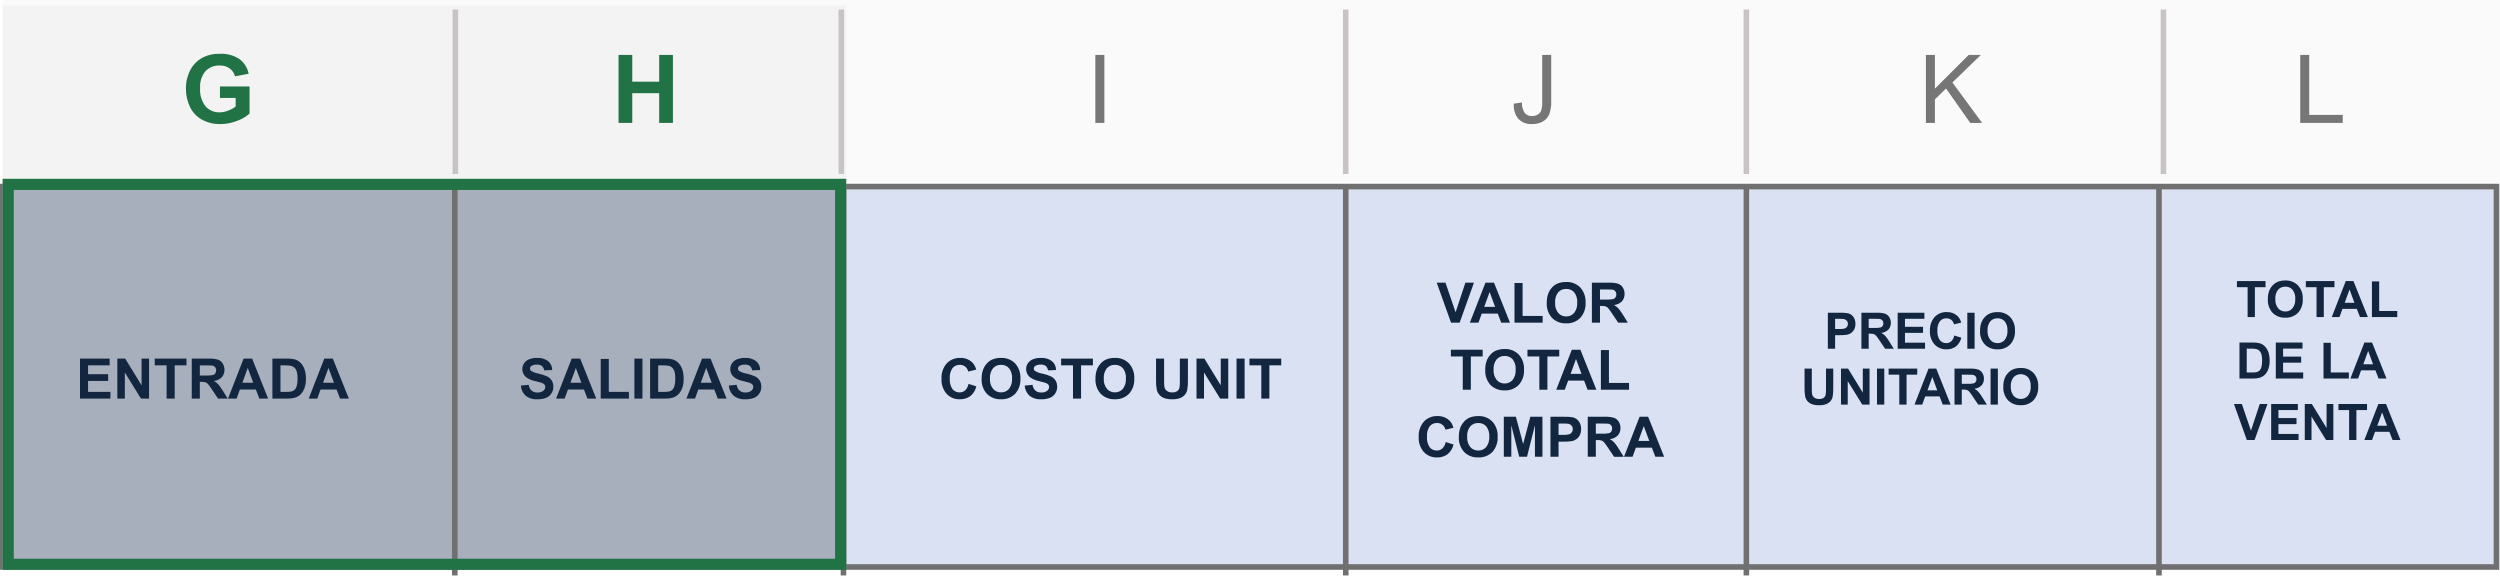
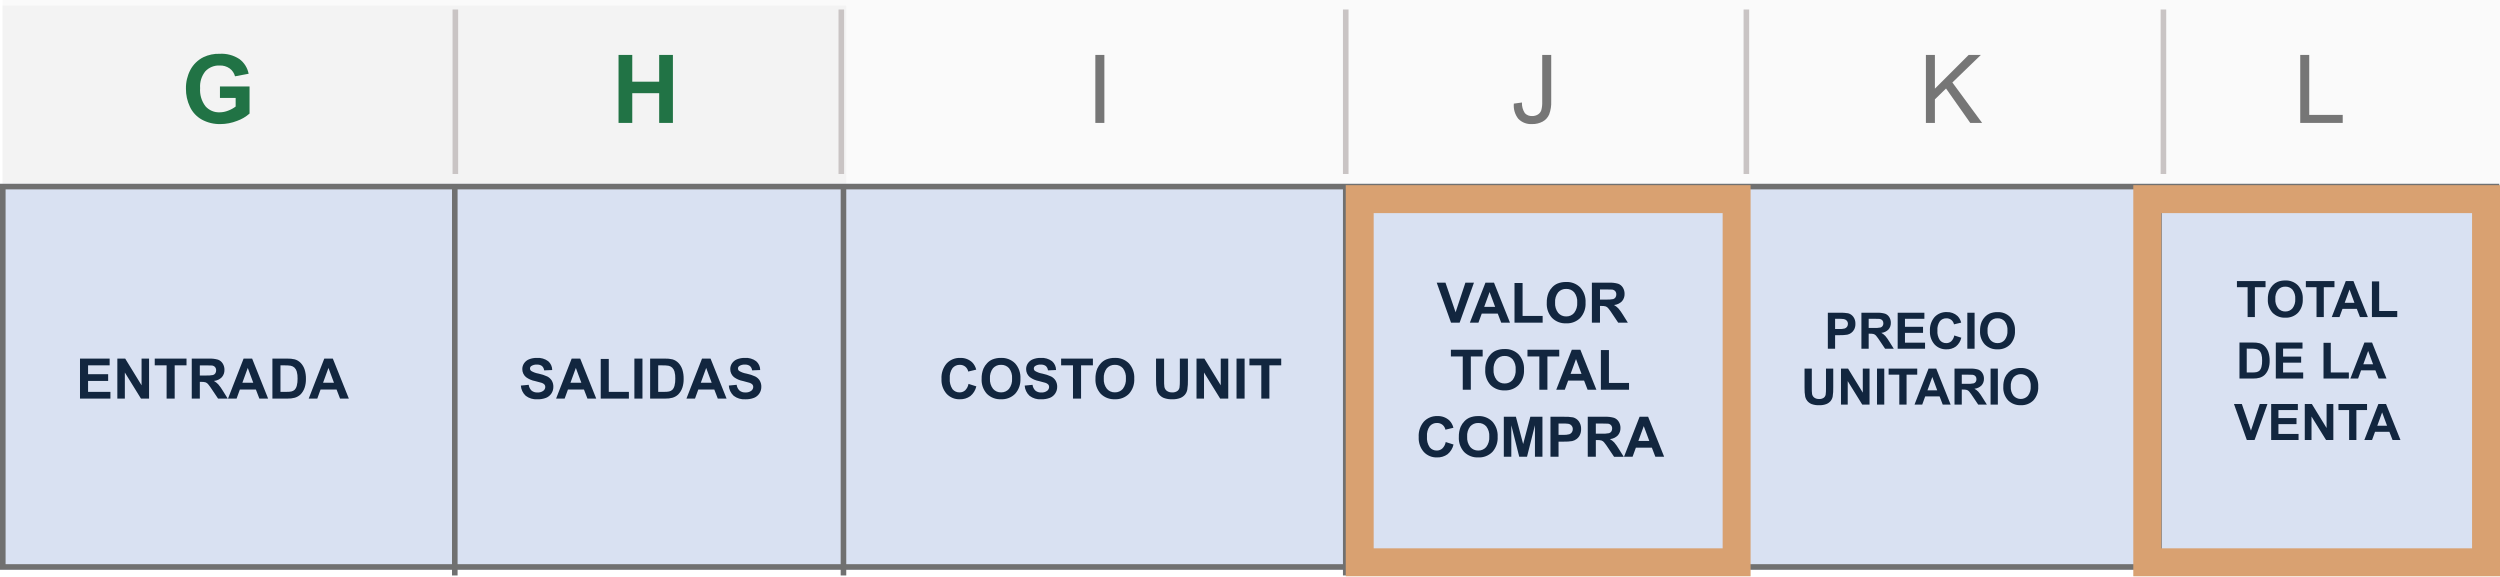
- <svg xmlns="http://www.w3.org/2000/svg" width="447.467" height="103" viewBox="0 0 447.467 103">
+ <svg xmlns="http://www.w3.org/2000/svg" width="447.467" height="103.144" viewBox="0 0 447.467 103.144">
  <g id="img25" transform="translate(3057.467 10421)">
    <rect id="Rectángulo_33978" data-name="Rectángulo 33978" width="447" height="33" transform="translate(-3057 -10421)" fill="#fafafa" />
    <rect id="Rectángulo_33980" data-name="Rectángulo 33980" width="151" height="32" transform="translate(-3057 -10420)" fill="#f3f3f3" />
    <g id="Rectángulo_33977" data-name="Rectángulo 33977" transform="translate(-3057.467 -10388.103)" fill="#d9e1f2" stroke="#707070" stroke-width="1">
      <rect width="447.333" height="69.082" stroke="none" />
      <rect x="0.5" y="0.5" width="446.333" height="68.082" fill="none" />
    </g>
-     <rect id="Rectángulo_33979" data-name="Rectángulo 33979" width="151" height="69" transform="translate(-3057 -10388)" fill="#a8afbc" />
-     <path id="Trazado_143811" data-name="Trazado 143811" d="M.728,0V-7.158H6.035v1.211H2.173V-4.36H5.767v1.206H2.173v1.948h4V0ZM7.412,0V-7.158H8.818l2.93,4.78v-4.78h1.343V0h-1.45L8.755-4.668V0ZM16.23,0V-5.947H14.106V-7.158h5.688v1.211H17.676V0Zm4.5,0V-7.158h3.042a5.207,5.207,0,0,1,1.667.193,1.645,1.645,0,0,1,.833.686,2.062,2.062,0,0,1,.313,1.128,1.911,1.911,0,0,1-.474,1.331,2.275,2.275,0,0,1-1.416.662,3.372,3.372,0,0,1,.774.6A8.158,8.158,0,0,1,26.294-1.4L27.168,0H25.439L24.395-1.558a10.1,10.1,0,0,0-.762-1.052,1.109,1.109,0,0,0-.435-.3,2.382,2.382,0,0,0-.728-.081h-.293V0Zm1.445-4.131h1.069a5.522,5.522,0,0,0,1.3-.088.778.778,0,0,0,.405-.3.932.932,0,0,0,.146-.537.858.858,0,0,0-.193-.583.885.885,0,0,0-.544-.281q-.176-.024-1.055-.024H22.178ZM34.4,0H32.832l-.625-1.626H29.346L28.755,0H27.222L30.01-7.158h1.528ZM31.743-2.832l-.986-2.656L29.79-2.832Zm3.423-4.326h2.642a5.158,5.158,0,0,1,1.362.137,2.394,2.394,0,0,1,1.079.659,3.127,3.127,0,0,1,.684,1.16,5.283,5.283,0,0,1,.234,1.692,4.7,4.7,0,0,1-.22,1.523,3.156,3.156,0,0,1-.767,1.265,2.541,2.541,0,0,1-1.016.571A4.373,4.373,0,0,1,37.886,0h-2.72Zm1.445,1.211v4.741H37.69a3.938,3.938,0,0,0,.874-.068,1.334,1.334,0,0,0,.583-.3,1.516,1.516,0,0,0,.378-.691,4.67,4.67,0,0,0,.146-1.311,4.276,4.276,0,0,0-.146-1.274,1.638,1.638,0,0,0-.41-.693,1.375,1.375,0,0,0-.669-.337,6.553,6.553,0,0,0-1.187-.068ZM48.848,0H47.275L46.65-1.626H43.789L43.2,0H41.665l2.788-7.158h1.528ZM46.187-2.832,45.2-5.488l-.967,2.656Z" transform="translate(-3043.877 -10349.658)" fill="#12263f" />
-     <path id="Trazado_143810" data-name="Trazado 143810" d="M6.9-4.474v-2.05h5.3v4.848A6.667,6.667,0,0,1,9.957-.361,8.142,8.142,0,0,1,6.989.208a6.661,6.661,0,0,1-3.329-.8A5.093,5.093,0,0,1,1.527-2.885,7.4,7.4,0,0,1,.813-6.126,7,7,0,0,1,1.61-9.5a5.367,5.367,0,0,1,2.333-2.266,6.294,6.294,0,0,1,2.914-.606,5.813,5.813,0,0,1,3.54.95A4.292,4.292,0,0,1,12.036-8.8L9.6-8.342a2.577,2.577,0,0,0-.967-1.415,2.923,2.923,0,0,0-1.772-.519A3.33,3.33,0,0,0,4.3-9.255a4.3,4.3,0,0,0-.95,3.03,4.765,4.765,0,0,0,.963,3.25A3.215,3.215,0,0,0,6.832-1.893,4.231,4.231,0,0,0,8.38-2.2,5.305,5.305,0,0,0,9.712-2.93V-4.474Z" transform="translate(-3025 -10399)" fill="#217345" />
-     <path id="Trazado_143815" data-name="Trazado 143815" d="M1.585,0V-12.169H3.2V0Z" transform="translate(-2863 -10399)" fill="#767676" />
-     <path id="Trazado_143813" data-name="Trazado 143813" d="M1.245,0V-12.169H3.7v4.79H8.517v-4.79h2.457V0H8.517V-5.321H3.7V0Z" transform="translate(-2948 -10399)" fill="#217345" />
-     <path id="Trazado_143817" data-name="Trazado 143817" d="M.49-3.453l1.453-.2a3.11,3.11,0,0,0,.523,1.909,1.646,1.646,0,0,0,1.287.515A1.916,1.916,0,0,0,4.8-1.507,1.428,1.428,0,0,0,5.4-2.262,5.044,5.044,0,0,0,5.57-3.785v-8.384H7.18v8.292a6.041,6.041,0,0,1-.369,2.366A2.63,2.63,0,0,1,5.64-.232a3.845,3.845,0,0,1-1.88.44A3.173,3.173,0,0,1,1.307-.714,3.8,3.8,0,0,1,.49-3.453Z" transform="translate(-2787 -10399)" fill="#767676" />
-     <path id="Trazado_143818" data-name="Trazado 143818" d="M1.245,0V-12.169h1.61v6.035L8.9-12.169h2.183l-5.1,4.931L11.306,0H9.181L4.848-6.159,2.855-4.217V0Z" transform="translate(-2714 -10399)" fill="#767676" />
-     <path id="Trazado_143820" data-name="Trazado 143820" d="M1.245,0V-12.169h1.61V-1.436H8.849V0Z" transform="translate(-2647 -10399)" fill="#767676" />
-     <path id="Trazado_143812" data-name="Trazado 143812" d="M.361-2.329l1.406-.137a1.716,1.716,0,0,0,.515,1.04,1.558,1.558,0,0,0,1.047.332,1.61,1.61,0,0,0,1.052-.3.879.879,0,0,0,.354-.691.652.652,0,0,0-.149-.432,1.19,1.19,0,0,0-.52-.31Q3.813-2.91,2.91-3.135a3.926,3.926,0,0,1-1.631-.708A1.863,1.863,0,0,1,.62-5.283,1.84,1.84,0,0,1,.93-6.306a1.941,1.941,0,0,1,.894-.725A3.581,3.581,0,0,1,3.232-7.28a3.022,3.022,0,0,1,2.029.591,2.085,2.085,0,0,1,.715,1.577l-1.445.063a1.227,1.227,0,0,0-.4-.793,1.457,1.457,0,0,0-.916-.242,1.651,1.651,0,0,0-.986.259A.521.521,0,0,0,2-5.381a.55.55,0,0,0,.215.435,3.8,3.8,0,0,0,1.328.479,7.009,7.009,0,0,1,1.56.515,2.011,2.011,0,0,1,.791.728,2.128,2.128,0,0,1,.286,1.14A2.108,2.108,0,0,1,5.84-.933a2.048,2.048,0,0,1-.967.8A4.054,4.054,0,0,1,3.315.127,3.1,3.1,0,0,1,1.23-.5,2.729,2.729,0,0,1,.361-2.329ZM13.853,0H12.28l-.625-1.626H8.794L8.2,0H6.67L9.458-7.158h1.528ZM11.191-2.832l-.986-2.656L9.238-2.832ZM14.658,0V-7.1H16.1v5.894H19.7V0Zm6.025,0V-7.158h1.445V0ZM23.5-7.158h2.642a5.158,5.158,0,0,1,1.362.137,2.394,2.394,0,0,1,1.079.659,3.127,3.127,0,0,1,.684,1.16A5.283,5.283,0,0,1,29.5-3.511a4.7,4.7,0,0,1-.22,1.523,3.156,3.156,0,0,1-.767,1.265A2.541,2.541,0,0,1,27.5-.151,4.373,4.373,0,0,1,26.221,0H23.5Zm1.445,1.211v4.741h1.079a3.938,3.938,0,0,0,.874-.068,1.334,1.334,0,0,0,.583-.3,1.516,1.516,0,0,0,.378-.691,4.67,4.67,0,0,0,.146-1.311,4.276,4.276,0,0,0-.146-1.274,1.638,1.638,0,0,0-.41-.693,1.375,1.375,0,0,0-.669-.337A6.553,6.553,0,0,0,25.6-5.947ZM37.183,0H35.61l-.625-1.626H32.124L31.533,0H30l2.788-7.158h1.528ZM34.521-2.832l-.986-2.656-.967,2.656Zm3.062.5,1.406-.137a1.716,1.716,0,0,0,.515,1.04,1.558,1.558,0,0,0,1.047.332,1.61,1.61,0,0,0,1.052-.3.879.879,0,0,0,.354-.691.652.652,0,0,0-.149-.432,1.19,1.19,0,0,0-.52-.31q-.254-.088-1.157-.312A3.926,3.926,0,0,1,38.5-3.843a1.863,1.863,0,0,1-.659-1.44,1.84,1.84,0,0,1,.31-1.023,1.941,1.941,0,0,1,.894-.725,3.581,3.581,0,0,1,1.409-.249,3.022,3.022,0,0,1,2.029.591A2.085,2.085,0,0,1,43.2-5.112l-1.445.063a1.227,1.227,0,0,0-.4-.793,1.457,1.457,0,0,0-.916-.242,1.651,1.651,0,0,0-.986.259.521.521,0,0,0-.229.444.55.55,0,0,0,.215.435,3.8,3.8,0,0,0,1.328.479,7.009,7.009,0,0,1,1.56.515,2.011,2.011,0,0,1,.791.728,2.128,2.128,0,0,1,.286,1.14,2.108,2.108,0,0,1-.342,1.152,2.048,2.048,0,0,1-.967.8,4.054,4.054,0,0,1-1.558.261A3.1,3.1,0,0,1,38.452-.5,2.729,2.729,0,0,1,37.583-2.329Z" transform="translate(-2964.603 -10349.658)" fill="#12263f" />
-     <path id="Trazado_143814" data-name="Trazado 143814" d="M5.308-2.632l1.4.444A3.143,3.143,0,0,1,5.637-.447a3.057,3.057,0,0,1-1.9.569A3.079,3.079,0,0,1,1.392-.852,3.727,3.727,0,0,1,.474-3.516,3.913,3.913,0,0,1,1.4-6.292,3.164,3.164,0,0,1,3.823-7.28,2.977,2.977,0,0,1,5.957-6.5a2.823,2.823,0,0,1,.732,1.318l-1.431.342a1.517,1.517,0,0,0-.53-.879,1.518,1.518,0,0,0-.979-.322,1.629,1.629,0,0,0-1.292.571,2.8,2.8,0,0,0-.5,1.851,3,3,0,0,0,.488,1.934,1.586,1.586,0,0,0,1.27.576,1.448,1.448,0,0,0,.991-.366A2.127,2.127,0,0,0,5.308-2.632Zm2.349-.9a4.553,4.553,0,0,1,.327-1.836,3.369,3.369,0,0,1,.667-.981A2.787,2.787,0,0,1,9.575-7a3.93,3.93,0,0,1,1.543-.283A3.361,3.361,0,0,1,13.65-6.3a3.761,3.761,0,0,1,.95,2.729,3.749,3.749,0,0,1-.942,2.712,3.335,3.335,0,0,1-2.52.979A3.369,3.369,0,0,1,8.6-.852,3.7,3.7,0,0,1,7.656-3.535Zm1.489-.049a2.682,2.682,0,0,0,.562,1.843,1.83,1.83,0,0,0,1.426.627,1.814,1.814,0,0,0,1.418-.623A2.736,2.736,0,0,0,13.105-3.6a2.692,2.692,0,0,0-.54-1.836,1.826,1.826,0,0,0-1.433-.605,1.838,1.838,0,0,0-1.44.613A2.7,2.7,0,0,0,9.146-3.584Zm6.216,1.255,1.406-.137a1.716,1.716,0,0,0,.515,1.04,1.558,1.558,0,0,0,1.047.332,1.61,1.61,0,0,0,1.052-.3.879.879,0,0,0,.354-.691.652.652,0,0,0-.149-.432,1.19,1.19,0,0,0-.52-.31q-.254-.088-1.157-.312a3.926,3.926,0,0,1-1.631-.708,1.863,1.863,0,0,1-.659-1.44,1.84,1.84,0,0,1,.31-1.023,1.941,1.941,0,0,1,.894-.725,3.581,3.581,0,0,1,1.409-.249,3.022,3.022,0,0,1,2.029.591,2.085,2.085,0,0,1,.715,1.577l-1.445.063a1.227,1.227,0,0,0-.4-.793,1.457,1.457,0,0,0-.916-.242,1.651,1.651,0,0,0-.986.259A.521.521,0,0,0,17-5.381a.55.55,0,0,0,.215.435,3.8,3.8,0,0,0,1.328.479,7.009,7.009,0,0,1,1.56.515,2.011,2.011,0,0,1,.791.728,2.128,2.128,0,0,1,.286,1.14A2.108,2.108,0,0,1,20.84-.933a2.048,2.048,0,0,1-.967.8,4.054,4.054,0,0,1-1.558.261A3.1,3.1,0,0,1,16.23-.5,2.729,2.729,0,0,1,15.361-2.329ZM24.009,0V-5.947H21.885V-7.158h5.688v1.211H25.454V0Zm4.023-3.535a4.553,4.553,0,0,1,.327-1.836,3.369,3.369,0,0,1,.667-.981A2.787,2.787,0,0,1,29.951-7a3.93,3.93,0,0,1,1.543-.283,3.361,3.361,0,0,1,2.532.981,3.761,3.761,0,0,1,.95,2.729,3.749,3.749,0,0,1-.942,2.712,3.335,3.335,0,0,1-2.52.979,3.369,3.369,0,0,1-2.539-.974A3.7,3.7,0,0,1,28.032-3.535Zm1.489-.049a2.682,2.682,0,0,0,.562,1.843,1.83,1.83,0,0,0,1.426.627,1.814,1.814,0,0,0,1.418-.623A2.736,2.736,0,0,0,33.481-3.6a2.692,2.692,0,0,0-.54-1.836,1.826,1.826,0,0,0-1.433-.605,1.838,1.838,0,0,0-1.44.613A2.7,2.7,0,0,0,29.521-3.584Zm9.351-3.574h1.445v3.877a8.042,8.042,0,0,0,.054,1.2,1.159,1.159,0,0,0,.442.706,1.539,1.539,0,0,0,.955.266,1.457,1.457,0,0,0,.928-.251.993.993,0,0,0,.376-.618A8.053,8.053,0,0,0,43.135-3.2v-3.96H44.58V-3.4a9.661,9.661,0,0,1-.117,1.821,2.016,2.016,0,0,1-.432.9,2.183,2.183,0,0,1-.842.583,3.664,3.664,0,0,1-1.377.217,3.964,3.964,0,0,1-1.555-.237,2.224,2.224,0,0,1-.837-.615,1.972,1.972,0,0,1-.405-.793,8.693,8.693,0,0,1-.142-1.816ZM46.118,0V-7.158h1.406l2.93,4.78v-4.78H51.8V0h-1.45L47.461-4.668V0Zm7.163,0V-7.158h1.445V0Zm4.434,0V-5.947H55.591V-7.158h5.688v1.211H59.16V0Z" transform="translate(-2889.425 -10349.658)" fill="#12263f" />
-     <path id="Trazado_143816" data-name="Trazado 143816" d="M-15.964,0l-2.559-7.158h1.567l1.812,5.3,1.753-5.3h1.533L-14.421,0ZM-5.408,0H-6.98L-7.6-1.626h-2.861L-11.057,0H-12.59L-9.8-7.158h1.528ZM-8.069-2.832l-.986-2.656-.967,2.656ZM-4.6,0V-7.1h1.445v5.894H.437V0ZM1.174-3.535A4.553,4.553,0,0,1,1.5-5.371a3.369,3.369,0,0,1,.667-.981A2.787,2.787,0,0,1,3.093-7,3.93,3.93,0,0,1,4.636-7.28,3.361,3.361,0,0,1,7.168-6.3a3.761,3.761,0,0,1,.95,2.729A3.749,3.749,0,0,1,7.175-.857a3.335,3.335,0,0,1-2.52.979A3.369,3.369,0,0,1,2.117-.852,3.7,3.7,0,0,1,1.174-3.535Zm1.489-.049a2.682,2.682,0,0,0,.562,1.843,1.83,1.83,0,0,0,1.426.627,1.814,1.814,0,0,0,1.418-.623A2.736,2.736,0,0,0,6.624-3.6a2.692,2.692,0,0,0-.54-1.836,1.826,1.826,0,0,0-1.433-.605,1.838,1.838,0,0,0-1.44.613A2.7,2.7,0,0,0,2.664-3.584ZM9.25,0V-7.158h3.042a5.207,5.207,0,0,1,1.667.193,1.645,1.645,0,0,1,.833.686A2.062,2.062,0,0,1,15.1-5.151a1.911,1.911,0,0,1-.474,1.331,2.275,2.275,0,0,1-1.416.662,3.372,3.372,0,0,1,.774.6A8.158,8.158,0,0,1,14.812-1.4L15.686,0H13.958L12.913-1.558a10.1,10.1,0,0,0-.762-1.052,1.109,1.109,0,0,0-.435-.3,2.382,2.382,0,0,0-.728-.081H10.7V0ZM10.7-4.131h1.069a5.522,5.522,0,0,0,1.3-.088.778.778,0,0,0,.405-.3.932.932,0,0,0,.146-.537.858.858,0,0,0-.193-.583.885.885,0,0,0-.544-.281q-.176-.024-1.055-.024H10.7ZM-13.862,12V6.053h-2.124V4.842H-10.3V6.053h-2.119V12Zm4.023-3.535a4.553,4.553,0,0,1,.327-1.836,3.369,3.369,0,0,1,.667-.981A2.787,2.787,0,0,1-7.92,5,3.93,3.93,0,0,1-6.377,4.72,3.361,3.361,0,0,1-3.845,5.7,3.761,3.761,0,0,1-2.9,8.431a3.749,3.749,0,0,1-.942,2.712,3.335,3.335,0,0,1-2.52.979A3.369,3.369,0,0,1-8.9,11.148,3.7,3.7,0,0,1-9.839,8.465Zm1.489-.049a2.682,2.682,0,0,0,.562,1.843,1.83,1.83,0,0,0,1.426.627,1.814,1.814,0,0,0,1.418-.623A2.736,2.736,0,0,0-4.39,8.4a2.692,2.692,0,0,0-.54-1.836,1.826,1.826,0,0,0-1.433-.605,1.838,1.838,0,0,0-1.44.613A2.7,2.7,0,0,0-8.35,8.416ZM-.156,12V6.053H-2.28V4.842H3.408V6.053H1.289V12Zm10.21,0H8.481l-.625-1.626H5L4.4,12H2.871L5.659,4.842H7.188ZM7.393,9.168,6.406,6.512,5.439,9.168ZM10.859,12V4.9H12.3v5.894H15.9V12Zm-27.773,9.368,1.4.444a3.143,3.143,0,0,1-1.072,1.741,3.057,3.057,0,0,1-1.9.569,3.079,3.079,0,0,1-2.344-.974,3.727,3.727,0,0,1-.918-2.664,3.913,3.913,0,0,1,.923-2.776A3.164,3.164,0,0,1-18.4,16.72a2.977,2.977,0,0,1,2.134.776,2.823,2.823,0,0,1,.732,1.318l-1.431.342a1.517,1.517,0,0,0-.53-.879,1.518,1.518,0,0,0-.979-.322,1.629,1.629,0,0,0-1.292.571,2.8,2.8,0,0,0-.5,1.851,3,3,0,0,0,.488,1.934,1.586,1.586,0,0,0,1.27.576,1.448,1.448,0,0,0,.991-.366A2.127,2.127,0,0,0-16.914,21.368Zm2.349-.9a4.553,4.553,0,0,1,.327-1.836,3.369,3.369,0,0,1,.667-.981A2.787,2.787,0,0,1-12.646,17,3.93,3.93,0,0,1-11.1,16.72a3.361,3.361,0,0,1,2.532.981,3.761,3.761,0,0,1,.95,2.729,3.749,3.749,0,0,1-.942,2.712,3.335,3.335,0,0,1-2.52.979,3.369,3.369,0,0,1-2.539-.974A3.7,3.7,0,0,1-14.565,20.465Zm1.489-.049a2.682,2.682,0,0,0,.562,1.843,1.83,1.83,0,0,0,1.426.627,1.814,1.814,0,0,0,1.418-.623A2.736,2.736,0,0,0-9.116,20.4a2.692,2.692,0,0,0-.54-1.836,1.826,1.826,0,0,0-1.433-.605,1.838,1.838,0,0,0-1.44.613A2.7,2.7,0,0,0-13.076,20.416ZM-6.514,24V16.842h2.163l1.3,4.883,1.284-4.883H.4V24H-.942V18.365L-2.363,24H-3.755l-1.416-5.635V24Zm8.35,0V16.842H4.155a8.41,8.41,0,0,1,1.719.107,1.877,1.877,0,0,1,1.03.7,2.222,2.222,0,0,1,.415,1.394,2.335,2.335,0,0,1-.239,1.108,1.963,1.963,0,0,1-.608.706,2.1,2.1,0,0,1-.75.339,8.25,8.25,0,0,1-1.5.1H3.281V24Zm1.445-5.947v2.031h.791a3.737,3.737,0,0,0,1.143-.112.949.949,0,0,0,.452-.352.962.962,0,0,0,.164-.557.925.925,0,0,0-.229-.645A1,1,0,0,0,5.02,18.1a6.947,6.947,0,0,0-1.04-.049ZM8.511,24V16.842h3.042a5.207,5.207,0,0,1,1.667.193,1.645,1.645,0,0,1,.833.686,2.062,2.062,0,0,1,.313,1.128,1.911,1.911,0,0,1-.474,1.331,2.275,2.275,0,0,1-1.416.662,3.372,3.372,0,0,1,.774.6,8.158,8.158,0,0,1,.823,1.162l.874,1.4H13.218l-1.045-1.558a10.1,10.1,0,0,0-.762-1.052,1.109,1.109,0,0,0-.435-.3,2.382,2.382,0,0,0-.728-.081H9.956V24Zm1.445-4.131h1.069a5.522,5.522,0,0,0,1.3-.088.778.778,0,0,0,.405-.3.932.932,0,0,0,.146-.537.858.858,0,0,0-.193-.583.885.885,0,0,0-.544-.281q-.176-.024-1.055-.024H9.956ZM22.183,24H20.61l-.625-1.626H17.124L16.533,24H15l2.788-7.158h1.528Zm-2.661-2.832-.986-2.656-.967,2.656Z" transform="translate(-2781.79 -10363.248)" fill="#12263f" />
-     <path id="Trazado_143821" data-name="Trazado 143821" d="M-12.476,0V-5.353h-1.912v-1.09h5.12v1.09h-1.907V0Zm3.621-3.182a4.1,4.1,0,0,1,.294-1.652,3.032,3.032,0,0,1,.6-.883,2.508,2.508,0,0,1,.833-.58,3.537,3.537,0,0,1,1.389-.255,3.025,3.025,0,0,1,2.279.883,3.385,3.385,0,0,1,.855,2.457A3.374,3.374,0,0,1-3.454-.771,3,3,0,0,1-5.722.11,3.032,3.032,0,0,1-8.007-.767,3.327,3.327,0,0,1-8.855-3.182Zm1.34-.044a2.414,2.414,0,0,0,.505,1.659A1.647,1.647,0,0,0-5.726-1a1.632,1.632,0,0,0,1.277-.56,2.462,2.462,0,0,0,.5-1.681A2.422,2.422,0,0,0-4.436-4.9a1.643,1.643,0,0,0-1.29-.545,1.654,1.654,0,0,0-1.3.552A2.434,2.434,0,0,0-7.515-3.226ZM-.141,0V-5.353H-2.052v-1.09h5.12v1.09H1.16V0ZM9.048,0H7.633L7.071-1.463H4.5L3.964,0H2.584L5.093-6.442H6.469Zm-2.4-2.549L5.766-4.939,4.9-2.549ZM9.773,0V-6.39h1.3v5.3h3.234V0ZM-13.933,4.558h2.377a4.643,4.643,0,0,1,1.226.123,2.154,2.154,0,0,1,.971.593,2.815,2.815,0,0,1,.615,1.044A4.754,4.754,0,0,1-8.532,7.84a4.234,4.234,0,0,1-.2,1.371,2.84,2.84,0,0,1-.69,1.138,2.287,2.287,0,0,1-.914.514A3.935,3.935,0,0,1-11.485,11h-2.448Zm1.3,1.09V9.915h.971a3.544,3.544,0,0,0,.787-.062,1.2,1.2,0,0,0,.525-.268,1.364,1.364,0,0,0,.341-.622,4.2,4.2,0,0,0,.132-1.18,3.849,3.849,0,0,0-.132-1.147,1.474,1.474,0,0,0-.369-.624,1.238,1.238,0,0,0-.6-.3,5.9,5.9,0,0,0-1.068-.062ZM-7.429,11V4.558h4.777v1.09H-6.128V7.076h3.234V8.161H-6.128V9.915h3.6V11ZM1.11,11V4.61h1.3v5.3H5.645V11Zm11.272,0H10.967L10.4,9.537H7.829L7.3,11H5.917L8.427,4.558H9.8Zm-2.4-2.549L9.1,6.061l-.87,2.391ZM-12.619,22l-2.3-6.442h1.411l1.63,4.768,1.578-4.768h1.38L-11.23,22Zm4.359,0V15.558h4.777v1.09H-6.959v1.428h3.234v1.085H-6.959v1.753h3.6V22Zm6.016,0V15.558H-.978l2.637,4.3v-4.3H2.867V22H1.562l-2.6-4.2V22Zm7.937,0V16.647H3.781v-1.09H8.9v1.09H6.994V22Zm9.189,0H13.467L12.9,20.537H10.329L9.8,22H8.418l2.509-6.442H12.3Zm-2.4-2.549L11.6,17.061l-.87,2.391Z" transform="translate(-2642.698 -10364.248)" fill="#12263f" />
-     <path id="Trazado_143819" data-name="Trazado 143819" d="M-16.6,0V-6.442h2.087a7.569,7.569,0,0,1,1.547.1,1.689,1.689,0,0,1,.927.631,2,2,0,0,1,.374,1.255,2.1,2.1,0,0,1-.215,1,1.766,1.766,0,0,1-.547.635,1.885,1.885,0,0,1-.675.305,7.425,7.425,0,0,1-1.349.092H-15.3V0Zm1.3-5.353v1.828h.712a3.364,3.364,0,0,0,1.028-.1.854.854,0,0,0,.406-.316.866.866,0,0,0,.147-.5.832.832,0,0,0-.207-.58.9.9,0,0,0-.523-.286,6.252,6.252,0,0,0-.936-.044ZM-10.591,0V-6.442h2.738a4.686,4.686,0,0,1,1.5.174,1.48,1.48,0,0,1,.749.617,1.856,1.856,0,0,1,.281,1.015,1.72,1.72,0,0,1-.426,1.2,2.047,2.047,0,0,1-1.274.6,3.035,3.035,0,0,1,.7.541,7.342,7.342,0,0,1,.74,1.046L-4.8,0H-6.354l-.94-1.4a9.094,9.094,0,0,0-.686-.947,1,1,0,0,0-.391-.268,2.144,2.144,0,0,0-.655-.073H-9.29V0Zm1.3-3.718h.962A4.97,4.97,0,0,0-7.159-3.8a.7.7,0,0,0,.365-.272.839.839,0,0,0,.132-.483.772.772,0,0,0-.174-.525.8.8,0,0,0-.49-.253q-.158-.022-.949-.022H-9.29ZM-4.1,0V-6.442H.681v1.09H-2.795v1.428H.439v1.085H-2.795v1.753H.8V0ZM6.029-2.369l1.261.4A2.829,2.829,0,0,1,6.326-.4,2.751,2.751,0,0,1,4.614.11,2.771,2.771,0,0,1,2.5-.767a3.355,3.355,0,0,1-.826-2.4,3.522,3.522,0,0,1,.831-2.5,2.848,2.848,0,0,1,2.184-.89,2.68,2.68,0,0,1,1.92.7,2.541,2.541,0,0,1,.659,1.187l-1.288.308a1.366,1.366,0,0,0-.477-.791,1.366,1.366,0,0,0-.881-.29,1.466,1.466,0,0,0-1.162.514,2.52,2.52,0,0,0-.446,1.666,2.7,2.7,0,0,0,.439,1.74A1.427,1.427,0,0,0,4.6-1a1.3,1.3,0,0,0,.892-.33A1.914,1.914,0,0,0,6.029-2.369ZM8.367,0V-6.442h1.3V0Zm2.276-3.182a4.1,4.1,0,0,1,.294-1.652,3.032,3.032,0,0,1,.6-.883,2.508,2.508,0,0,1,.833-.58,3.537,3.537,0,0,1,1.389-.255,3.025,3.025,0,0,1,2.279.883,3.385,3.385,0,0,1,.855,2.457,3.374,3.374,0,0,1-.848,2.441A3,3,0,0,1,13.777.11a3.032,3.032,0,0,1-2.285-.877A3.327,3.327,0,0,1,10.644-3.182Zm1.34-.044a2.414,2.414,0,0,0,.505,1.659A1.647,1.647,0,0,0,13.772-1a1.632,1.632,0,0,0,1.277-.56,2.462,2.462,0,0,0,.5-1.681A2.422,2.422,0,0,0,15.062-4.9a1.643,1.643,0,0,0-1.29-.545,1.654,1.654,0,0,0-1.3.552A2.434,2.434,0,0,0,11.984-3.226ZM-20.769,3.558h1.3V7.047a7.238,7.238,0,0,0,.048,1.077,1.043,1.043,0,0,0,.4.635,1.386,1.386,0,0,0,.859.24,1.311,1.311,0,0,0,.835-.226.894.894,0,0,0,.338-.556,7.248,7.248,0,0,0,.057-1.094V3.558h1.3V6.941a8.7,8.7,0,0,1-.105,1.639,1.814,1.814,0,0,1-.389.809,1.965,1.965,0,0,1-.758.525,3.3,3.3,0,0,1-1.239.2,3.568,3.568,0,0,1-1.4-.213,2,2,0,0,1-.754-.554,1.775,1.775,0,0,1-.365-.714,7.824,7.824,0,0,1-.127-1.635ZM-14.247,10V3.558h1.266l2.637,4.3v-4.3h1.208V10h-1.305l-2.6-4.2V10ZM-7.8,10V3.558h1.3V10Zm3.99,0V4.647H-5.722V3.558H-.6v1.09H-2.509V10Zm9.189,0H3.964L3.4,8.537H.826L.294,10h-1.38L1.424,3.558H2.8Zm-2.4-2.549L2.1,5.061l-.87,2.391ZM6.073,10V3.558H8.811a4.686,4.686,0,0,1,1.5.174,1.48,1.48,0,0,1,.749.617,1.856,1.856,0,0,1,.281,1.015,1.72,1.72,0,0,1-.426,1.2,2.047,2.047,0,0,1-1.274.6,3.035,3.035,0,0,1,.7.541,7.342,7.342,0,0,1,.74,1.046L11.865,10H10.31l-.94-1.4a9.093,9.093,0,0,0-.686-.947,1,1,0,0,0-.391-.268,2.144,2.144,0,0,0-.655-.073H7.374V10Zm1.3-3.718h.962A4.97,4.97,0,0,0,9.505,6.2a.7.7,0,0,0,.365-.272A.839.839,0,0,0,10,5.447a.772.772,0,0,0-.174-.525.8.8,0,0,0-.49-.253q-.158-.022-.949-.022H7.374ZM12.529,10V3.558h1.3V10Zm2.276-3.182A4.1,4.1,0,0,1,15.1,5.166a3.032,3.032,0,0,1,.6-.883,2.508,2.508,0,0,1,.833-.58,3.537,3.537,0,0,1,1.389-.255,3.025,3.025,0,0,1,2.279.883,3.385,3.385,0,0,1,.855,2.457,3.374,3.374,0,0,1-.848,2.441,3,3,0,0,1-2.268.881,3.032,3.032,0,0,1-2.285-.877A3.327,3.327,0,0,1,14.805,6.818Zm1.34-.044a2.414,2.414,0,0,0,.505,1.659,1.737,1.737,0,0,0,2.56,0,2.462,2.462,0,0,0,.5-1.681A2.422,2.422,0,0,0,19.224,5.1a1.8,1.8,0,0,0-2.586.007A2.434,2.434,0,0,0,16.146,6.774Z" transform="translate(-2713.708 -10358.585)" fill="#12263f" />
+     <path id="Trazado_143804" data-name="Trazado 143804" d="M.728,0V-7.158H6.035v1.211H2.173V-4.36H5.767v1.206H2.173v1.948h4V0ZM7.412,0V-7.158H8.818l2.93,4.78v-4.78h1.343V0h-1.45L8.755-4.668V0ZM16.23,0V-5.947H14.106V-7.158h5.688v1.211H17.676V0Zm4.5,0V-7.158h3.042a5.207,5.207,0,0,1,1.667.193,1.645,1.645,0,0,1,.833.686,2.062,2.062,0,0,1,.313,1.128,1.911,1.911,0,0,1-.474,1.331,2.275,2.275,0,0,1-1.416.662,3.372,3.372,0,0,1,.774.6A8.158,8.158,0,0,1,26.294-1.4L27.168,0H25.439L24.395-1.558a10.1,10.1,0,0,0-.762-1.052,1.109,1.109,0,0,0-.435-.3,2.382,2.382,0,0,0-.728-.081h-.293V0Zm1.445-4.131h1.069a5.522,5.522,0,0,0,1.3-.088.778.778,0,0,0,.405-.3.932.932,0,0,0,.146-.537.858.858,0,0,0-.193-.583.885.885,0,0,0-.544-.281q-.176-.024-1.055-.024H22.178ZM34.4,0H32.832l-.625-1.626H29.346L28.755,0H27.222L30.01-7.158h1.528ZM31.743-2.832l-.986-2.656L29.79-2.832Zm3.423-4.326h2.642a5.158,5.158,0,0,1,1.362.137,2.394,2.394,0,0,1,1.079.659,3.127,3.127,0,0,1,.684,1.16,5.283,5.283,0,0,1,.234,1.692,4.7,4.7,0,0,1-.22,1.523,3.156,3.156,0,0,1-.767,1.265,2.541,2.541,0,0,1-1.016.571A4.373,4.373,0,0,1,37.886,0h-2.72Zm1.445,1.211v4.741H37.69a3.938,3.938,0,0,0,.874-.068,1.334,1.334,0,0,0,.583-.3,1.516,1.516,0,0,0,.378-.691,4.67,4.67,0,0,0,.146-1.311,4.276,4.276,0,0,0-.146-1.274,1.638,1.638,0,0,0-.41-.693,1.375,1.375,0,0,0-.669-.337,6.553,6.553,0,0,0-1.187-.068ZM48.848,0H47.275L46.65-1.626H43.789L43.2,0H41.665l2.788-7.158h1.528ZM46.187-2.832,45.2-5.488l-.967,2.656Z" transform="translate(-3043.877 -10349.658)" fill="#12263f" />
+     <path id="Trazado_143805" data-name="Trazado 143805" d="M6.9-4.474v-2.05h5.3v4.848A6.667,6.667,0,0,1,9.957-.361,8.142,8.142,0,0,1,6.989.208a6.661,6.661,0,0,1-3.329-.8A5.093,5.093,0,0,1,1.527-2.885,7.4,7.4,0,0,1,.813-6.126,7,7,0,0,1,1.61-9.5a5.367,5.367,0,0,1,2.333-2.266,6.294,6.294,0,0,1,2.914-.606,5.813,5.813,0,0,1,3.54.95A4.292,4.292,0,0,1,12.036-8.8L9.6-8.342a2.577,2.577,0,0,0-.967-1.415,2.923,2.923,0,0,0-1.772-.519A3.33,3.33,0,0,0,4.3-9.255a4.3,4.3,0,0,0-.95,3.03,4.765,4.765,0,0,0,.963,3.25A3.215,3.215,0,0,0,6.832-1.893,4.231,4.231,0,0,0,8.38-2.2,5.305,5.305,0,0,0,9.712-2.93V-4.474Z" transform="translate(-3025 -10399)" fill="#217345" />
+     <path id="Trazado_143809" data-name="Trazado 143809" d="M1.585,0V-12.169H3.2V0Z" transform="translate(-2863 -10399)" fill="#767676" />
+     <path id="Trazado_143806" data-name="Trazado 143806" d="M1.245,0V-12.169H3.7v4.79H8.517v-4.79h2.457V0H8.517V-5.321H3.7V0Z" transform="translate(-2948 -10399)" fill="#217345" />
+     <path id="Trazado_143811" data-name="Trazado 143811" d="M.49-3.453l1.453-.2a3.11,3.11,0,0,0,.523,1.909,1.646,1.646,0,0,0,1.287.515A1.916,1.916,0,0,0,4.8-1.507,1.428,1.428,0,0,0,5.4-2.262,5.044,5.044,0,0,0,5.57-3.785v-8.384H7.18v8.292a6.041,6.041,0,0,1-.369,2.366A2.63,2.63,0,0,1,5.64-.232a3.845,3.845,0,0,1-1.88.44A3.173,3.173,0,0,1,1.307-.714,3.8,3.8,0,0,1,.49-3.453Z" transform="translate(-2787 -10399)" fill="#767676" />
+     <path id="Trazado_143812" data-name="Trazado 143812" d="M1.245,0V-12.169h1.61v6.035L8.9-12.169h2.183l-5.1,4.931L11.306,0H9.181L4.848-6.159,2.855-4.217V0Z" transform="translate(-2714 -10399)" fill="#767676" />
+     <path id="Trazado_143813" data-name="Trazado 143813" d="M1.245,0V-12.169h1.61V-1.436H8.849V0Z" transform="translate(-2647 -10399)" fill="#767676" />
+     <path id="Trazado_143807" data-name="Trazado 143807" d="M.361-2.329l1.406-.137a1.716,1.716,0,0,0,.515,1.04,1.558,1.558,0,0,0,1.047.332,1.61,1.61,0,0,0,1.052-.3.879.879,0,0,0,.354-.691.652.652,0,0,0-.149-.432,1.19,1.19,0,0,0-.52-.31Q3.813-2.91,2.91-3.135a3.926,3.926,0,0,1-1.631-.708A1.863,1.863,0,0,1,.62-5.283,1.84,1.84,0,0,1,.93-6.306a1.941,1.941,0,0,1,.894-.725A3.581,3.581,0,0,1,3.232-7.28a3.022,3.022,0,0,1,2.029.591,2.085,2.085,0,0,1,.715,1.577l-1.445.063a1.227,1.227,0,0,0-.4-.793,1.457,1.457,0,0,0-.916-.242,1.651,1.651,0,0,0-.986.259A.521.521,0,0,0,2-5.381a.55.55,0,0,0,.215.435,3.8,3.8,0,0,0,1.328.479,7.009,7.009,0,0,1,1.56.515,2.011,2.011,0,0,1,.791.728,2.128,2.128,0,0,1,.286,1.14A2.108,2.108,0,0,1,5.84-.933a2.048,2.048,0,0,1-.967.8A4.054,4.054,0,0,1,3.315.127,3.1,3.1,0,0,1,1.23-.5,2.729,2.729,0,0,1,.361-2.329ZM13.853,0H12.28l-.625-1.626H8.794L8.2,0H6.67L9.458-7.158h1.528ZM11.191-2.832l-.986-2.656L9.238-2.832ZM14.658,0V-7.1H16.1v5.894H19.7V0Zm6.025,0V-7.158h1.445V0ZM23.5-7.158h2.642a5.158,5.158,0,0,1,1.362.137,2.394,2.394,0,0,1,1.079.659,3.127,3.127,0,0,1,.684,1.16A5.283,5.283,0,0,1,29.5-3.511a4.7,4.7,0,0,1-.22,1.523,3.156,3.156,0,0,1-.767,1.265A2.541,2.541,0,0,1,27.5-.151,4.373,4.373,0,0,1,26.221,0H23.5Zm1.445,1.211v4.741h1.079a3.938,3.938,0,0,0,.874-.068,1.334,1.334,0,0,0,.583-.3,1.516,1.516,0,0,0,.378-.691,4.67,4.67,0,0,0,.146-1.311,4.276,4.276,0,0,0-.146-1.274,1.638,1.638,0,0,0-.41-.693,1.375,1.375,0,0,0-.669-.337A6.553,6.553,0,0,0,25.6-5.947ZM37.183,0H35.61l-.625-1.626H32.124L31.533,0H30l2.788-7.158h1.528ZM34.521-2.832l-.986-2.656-.967,2.656Zm3.062.5,1.406-.137a1.716,1.716,0,0,0,.515,1.04,1.558,1.558,0,0,0,1.047.332,1.61,1.61,0,0,0,1.052-.3.879.879,0,0,0,.354-.691.652.652,0,0,0-.149-.432,1.19,1.19,0,0,0-.52-.31q-.254-.088-1.157-.312A3.926,3.926,0,0,1,38.5-3.843a1.863,1.863,0,0,1-.659-1.44,1.84,1.84,0,0,1,.31-1.023,1.941,1.941,0,0,1,.894-.725,3.581,3.581,0,0,1,1.409-.249,3.022,3.022,0,0,1,2.029.591A2.085,2.085,0,0,1,43.2-5.112l-1.445.063a1.227,1.227,0,0,0-.4-.793,1.457,1.457,0,0,0-.916-.242,1.651,1.651,0,0,0-.986.259.521.521,0,0,0-.229.444.55.55,0,0,0,.215.435,3.8,3.8,0,0,0,1.328.479,7.009,7.009,0,0,1,1.56.515,2.011,2.011,0,0,1,.791.728,2.128,2.128,0,0,1,.286,1.14,2.108,2.108,0,0,1-.342,1.152,2.048,2.048,0,0,1-.967.8,4.054,4.054,0,0,1-1.558.261A3.1,3.1,0,0,1,38.452-.5,2.729,2.729,0,0,1,37.583-2.329Z" transform="translate(-2964.603 -10349.658)" fill="#12263f" />
+     <path id="Trazado_143808" data-name="Trazado 143808" d="M5.308-2.632l1.4.444A3.143,3.143,0,0,1,5.637-.447a3.057,3.057,0,0,1-1.9.569A3.079,3.079,0,0,1,1.392-.852,3.727,3.727,0,0,1,.474-3.516,3.913,3.913,0,0,1,1.4-6.292,3.164,3.164,0,0,1,3.823-7.28,2.977,2.977,0,0,1,5.957-6.5a2.823,2.823,0,0,1,.732,1.318l-1.431.342a1.517,1.517,0,0,0-.53-.879,1.518,1.518,0,0,0-.979-.322,1.629,1.629,0,0,0-1.292.571,2.8,2.8,0,0,0-.5,1.851,3,3,0,0,0,.488,1.934,1.586,1.586,0,0,0,1.27.576,1.448,1.448,0,0,0,.991-.366A2.127,2.127,0,0,0,5.308-2.632Zm2.349-.9a4.553,4.553,0,0,1,.327-1.836,3.369,3.369,0,0,1,.667-.981A2.787,2.787,0,0,1,9.575-7a3.93,3.93,0,0,1,1.543-.283A3.361,3.361,0,0,1,13.65-6.3a3.761,3.761,0,0,1,.95,2.729,3.749,3.749,0,0,1-.942,2.712,3.335,3.335,0,0,1-2.52.979A3.369,3.369,0,0,1,8.6-.852,3.7,3.7,0,0,1,7.656-3.535Zm1.489-.049a2.682,2.682,0,0,0,.562,1.843,1.83,1.83,0,0,0,1.426.627,1.814,1.814,0,0,0,1.418-.623A2.736,2.736,0,0,0,13.105-3.6a2.692,2.692,0,0,0-.54-1.836,1.826,1.826,0,0,0-1.433-.605,1.838,1.838,0,0,0-1.44.613A2.7,2.7,0,0,0,9.146-3.584Zm6.216,1.255,1.406-.137a1.716,1.716,0,0,0,.515,1.04,1.558,1.558,0,0,0,1.047.332,1.61,1.61,0,0,0,1.052-.3.879.879,0,0,0,.354-.691.652.652,0,0,0-.149-.432,1.19,1.19,0,0,0-.52-.31q-.254-.088-1.157-.312a3.926,3.926,0,0,1-1.631-.708,1.863,1.863,0,0,1-.659-1.44,1.84,1.84,0,0,1,.31-1.023,1.941,1.941,0,0,1,.894-.725,3.581,3.581,0,0,1,1.409-.249,3.022,3.022,0,0,1,2.029.591,2.085,2.085,0,0,1,.715,1.577l-1.445.063a1.227,1.227,0,0,0-.4-.793,1.457,1.457,0,0,0-.916-.242,1.651,1.651,0,0,0-.986.259A.521.521,0,0,0,17-5.381a.55.55,0,0,0,.215.435,3.8,3.8,0,0,0,1.328.479,7.009,7.009,0,0,1,1.56.515,2.011,2.011,0,0,1,.791.728,2.128,2.128,0,0,1,.286,1.14A2.108,2.108,0,0,1,20.84-.933a2.048,2.048,0,0,1-.967.8,4.054,4.054,0,0,1-1.558.261A3.1,3.1,0,0,1,16.23-.5,2.729,2.729,0,0,1,15.361-2.329ZM24.009,0V-5.947H21.885V-7.158h5.688v1.211H25.454V0Zm4.023-3.535a4.553,4.553,0,0,1,.327-1.836,3.369,3.369,0,0,1,.667-.981A2.787,2.787,0,0,1,29.951-7a3.93,3.93,0,0,1,1.543-.283,3.361,3.361,0,0,1,2.532.981,3.761,3.761,0,0,1,.95,2.729,3.749,3.749,0,0,1-.942,2.712,3.335,3.335,0,0,1-2.52.979,3.369,3.369,0,0,1-2.539-.974A3.7,3.7,0,0,1,28.032-3.535Zm1.489-.049a2.682,2.682,0,0,0,.562,1.843,1.83,1.83,0,0,0,1.426.627,1.814,1.814,0,0,0,1.418-.623A2.736,2.736,0,0,0,33.481-3.6a2.692,2.692,0,0,0-.54-1.836,1.826,1.826,0,0,0-1.433-.605,1.838,1.838,0,0,0-1.44.613A2.7,2.7,0,0,0,29.521-3.584Zm9.351-3.574h1.445v3.877a8.042,8.042,0,0,0,.054,1.2,1.159,1.159,0,0,0,.442.706,1.539,1.539,0,0,0,.955.266,1.457,1.457,0,0,0,.928-.251.993.993,0,0,0,.376-.618A8.053,8.053,0,0,0,43.135-3.2v-3.96H44.58V-3.4a9.661,9.661,0,0,1-.117,1.821,2.016,2.016,0,0,1-.432.9,2.183,2.183,0,0,1-.842.583,3.664,3.664,0,0,1-1.377.217,3.964,3.964,0,0,1-1.555-.237,2.224,2.224,0,0,1-.837-.615,1.972,1.972,0,0,1-.405-.793,8.693,8.693,0,0,1-.142-1.816ZM46.118,0V-7.158h1.406l2.93,4.78v-4.78H51.8V0h-1.45L47.461-4.668V0Zm7.163,0V-7.158h1.445V0Zm4.434,0V-5.947H55.591V-7.158h5.688v1.211H59.16V0Z" transform="translate(-2889.425 -10349.658)" fill="#12263f" />
+     <path id="Trazado_143810" data-name="Trazado 143810" d="M-15.964,0l-2.559-7.158h1.567l1.812,5.3,1.753-5.3h1.533L-14.421,0ZM-5.408,0H-6.98L-7.6-1.626h-2.861L-11.057,0H-12.59L-9.8-7.158h1.528ZM-8.069-2.832l-.986-2.656-.967,2.656ZM-4.6,0V-7.1h1.445v5.894H.437V0ZM1.174-3.535A4.553,4.553,0,0,1,1.5-5.371a3.369,3.369,0,0,1,.667-.981A2.787,2.787,0,0,1,3.093-7,3.93,3.93,0,0,1,4.636-7.28,3.361,3.361,0,0,1,7.168-6.3a3.761,3.761,0,0,1,.95,2.729A3.749,3.749,0,0,1,7.175-.857a3.335,3.335,0,0,1-2.52.979A3.369,3.369,0,0,1,2.117-.852,3.7,3.7,0,0,1,1.174-3.535Zm1.489-.049a2.682,2.682,0,0,0,.562,1.843,1.83,1.83,0,0,0,1.426.627,1.814,1.814,0,0,0,1.418-.623A2.736,2.736,0,0,0,6.624-3.6a2.692,2.692,0,0,0-.54-1.836,1.826,1.826,0,0,0-1.433-.605,1.838,1.838,0,0,0-1.44.613A2.7,2.7,0,0,0,2.664-3.584ZM9.25,0V-7.158h3.042a5.207,5.207,0,0,1,1.667.193,1.645,1.645,0,0,1,.833.686A2.062,2.062,0,0,1,15.1-5.151a1.911,1.911,0,0,1-.474,1.331,2.275,2.275,0,0,1-1.416.662,3.372,3.372,0,0,1,.774.6A8.158,8.158,0,0,1,14.812-1.4L15.686,0H13.958L12.913-1.558a10.1,10.1,0,0,0-.762-1.052,1.109,1.109,0,0,0-.435-.3,2.382,2.382,0,0,0-.728-.081H10.7V0ZM10.7-4.131h1.069a5.522,5.522,0,0,0,1.3-.088.778.778,0,0,0,.405-.3.932.932,0,0,0,.146-.537.858.858,0,0,0-.193-.583.885.885,0,0,0-.544-.281q-.176-.024-1.055-.024H10.7ZM-13.862,12V6.053h-2.124V4.842H-10.3V6.053h-2.119V12Zm4.023-3.535a4.553,4.553,0,0,1,.327-1.836,3.369,3.369,0,0,1,.667-.981A2.787,2.787,0,0,1-7.92,5,3.93,3.93,0,0,1-6.377,4.72,3.361,3.361,0,0,1-3.845,5.7,3.761,3.761,0,0,1-2.9,8.431a3.749,3.749,0,0,1-.942,2.712,3.335,3.335,0,0,1-2.52.979A3.369,3.369,0,0,1-8.9,11.148,3.7,3.7,0,0,1-9.839,8.465Zm1.489-.049a2.682,2.682,0,0,0,.562,1.843,1.83,1.83,0,0,0,1.426.627,1.814,1.814,0,0,0,1.418-.623A2.736,2.736,0,0,0-4.39,8.4a2.692,2.692,0,0,0-.54-1.836,1.826,1.826,0,0,0-1.433-.605,1.838,1.838,0,0,0-1.44.613A2.7,2.7,0,0,0-8.35,8.416ZM-.156,12V6.053H-2.28V4.842H3.408V6.053H1.289V12Zm10.21,0H8.481l-.625-1.626H5L4.4,12H2.871L5.659,4.842H7.188ZM7.393,9.168,6.406,6.512,5.439,9.168ZM10.859,12V4.9H12.3v5.894H15.9V12Zm-27.773,9.368,1.4.444a3.143,3.143,0,0,1-1.072,1.741,3.057,3.057,0,0,1-1.9.569,3.079,3.079,0,0,1-2.344-.974,3.727,3.727,0,0,1-.918-2.664,3.913,3.913,0,0,1,.923-2.776A3.164,3.164,0,0,1-18.4,16.72a2.977,2.977,0,0,1,2.134.776,2.823,2.823,0,0,1,.732,1.318l-1.431.342a1.517,1.517,0,0,0-.53-.879,1.518,1.518,0,0,0-.979-.322,1.629,1.629,0,0,0-1.292.571,2.8,2.8,0,0,0-.5,1.851,3,3,0,0,0,.488,1.934,1.586,1.586,0,0,0,1.27.576,1.448,1.448,0,0,0,.991-.366A2.127,2.127,0,0,0-16.914,21.368Zm2.349-.9a4.553,4.553,0,0,1,.327-1.836,3.369,3.369,0,0,1,.667-.981A2.787,2.787,0,0,1-12.646,17,3.93,3.93,0,0,1-11.1,16.72a3.361,3.361,0,0,1,2.532.981,3.761,3.761,0,0,1,.95,2.729,3.749,3.749,0,0,1-.942,2.712,3.335,3.335,0,0,1-2.52.979,3.369,3.369,0,0,1-2.539-.974A3.7,3.7,0,0,1-14.565,20.465Zm1.489-.049a2.682,2.682,0,0,0,.562,1.843,1.83,1.83,0,0,0,1.426.627,1.814,1.814,0,0,0,1.418-.623A2.736,2.736,0,0,0-9.116,20.4a2.692,2.692,0,0,0-.54-1.836,1.826,1.826,0,0,0-1.433-.605,1.838,1.838,0,0,0-1.44.613A2.7,2.7,0,0,0-13.076,20.416ZM-6.514,24V16.842h2.163l1.3,4.883,1.284-4.883H.4V24H-.942V18.365L-2.363,24H-3.755l-1.416-5.635V24Zm8.35,0V16.842H4.155a8.41,8.41,0,0,1,1.719.107,1.877,1.877,0,0,1,1.03.7,2.222,2.222,0,0,1,.415,1.394,2.335,2.335,0,0,1-.239,1.108,1.963,1.963,0,0,1-.608.706,2.1,2.1,0,0,1-.75.339,8.25,8.25,0,0,1-1.5.1H3.281V24Zm1.445-5.947v2.031h.791a3.737,3.737,0,0,0,1.143-.112.949.949,0,0,0,.452-.352.962.962,0,0,0,.164-.557.925.925,0,0,0-.229-.645A1,1,0,0,0,5.02,18.1a6.947,6.947,0,0,0-1.04-.049ZM8.511,24V16.842h3.042a5.207,5.207,0,0,1,1.667.193,1.645,1.645,0,0,1,.833.686,2.062,2.062,0,0,1,.313,1.128,1.911,1.911,0,0,1-.474,1.331,2.275,2.275,0,0,1-1.416.662,3.372,3.372,0,0,1,.774.6,8.158,8.158,0,0,1,.823,1.162l.874,1.4H13.218l-1.045-1.558a10.1,10.1,0,0,0-.762-1.052,1.109,1.109,0,0,0-.435-.3,2.382,2.382,0,0,0-.728-.081H9.956V24Zm1.445-4.131h1.069a5.522,5.522,0,0,0,1.3-.088.778.778,0,0,0,.405-.3.932.932,0,0,0,.146-.537.858.858,0,0,0-.193-.583.885.885,0,0,0-.544-.281q-.176-.024-1.055-.024H9.956ZM22.183,24H20.61l-.625-1.626H17.124L16.533,24H15l2.788-7.158h1.528Zm-2.661-2.832-.986-2.656-.967,2.656Z" transform="translate(-2781.79 -10363.248)" fill="#12263f" />
+     <path id="Trazado_143814" data-name="Trazado 143814" d="M-12.476,0V-5.353h-1.912v-1.09h5.12v1.09h-1.907V0Zm3.621-3.182a4.1,4.1,0,0,1,.294-1.652,3.032,3.032,0,0,1,.6-.883,2.508,2.508,0,0,1,.833-.58,3.537,3.537,0,0,1,1.389-.255,3.025,3.025,0,0,1,2.279.883,3.385,3.385,0,0,1,.855,2.457A3.374,3.374,0,0,1-3.454-.771,3,3,0,0,1-5.722.11,3.032,3.032,0,0,1-8.007-.767,3.327,3.327,0,0,1-8.855-3.182Zm1.34-.044a2.414,2.414,0,0,0,.505,1.659A1.647,1.647,0,0,0-5.726-1a1.632,1.632,0,0,0,1.277-.56,2.462,2.462,0,0,0,.5-1.681A2.422,2.422,0,0,0-4.436-4.9a1.643,1.643,0,0,0-1.29-.545,1.654,1.654,0,0,0-1.3.552A2.434,2.434,0,0,0-7.515-3.226ZM-.141,0V-5.353H-2.052v-1.09h5.12v1.09H1.16V0ZM9.048,0H7.633L7.071-1.463H4.5L3.964,0H2.584L5.093-6.442H6.469Zm-2.4-2.549L5.766-4.939,4.9-2.549ZM9.773,0V-6.39h1.3v5.3h3.234V0ZM-13.933,4.558h2.377a4.643,4.643,0,0,1,1.226.123,2.154,2.154,0,0,1,.971.593,2.815,2.815,0,0,1,.615,1.044A4.754,4.754,0,0,1-8.532,7.84a4.234,4.234,0,0,1-.2,1.371,2.84,2.84,0,0,1-.69,1.138,2.287,2.287,0,0,1-.914.514A3.935,3.935,0,0,1-11.485,11h-2.448Zm1.3,1.09V9.915h.971a3.544,3.544,0,0,0,.787-.062,1.2,1.2,0,0,0,.525-.268,1.364,1.364,0,0,0,.341-.622,4.2,4.2,0,0,0,.132-1.18,3.849,3.849,0,0,0-.132-1.147,1.474,1.474,0,0,0-.369-.624,1.238,1.238,0,0,0-.6-.3,5.9,5.9,0,0,0-1.068-.062ZM-7.429,11V4.558h4.777v1.09H-6.128V7.076h3.234V8.161H-6.128V9.915h3.6V11ZM1.11,11V4.61h1.3v5.3H5.645V11Zm11.272,0H10.967L10.4,9.537H7.829L7.3,11H5.917L8.427,4.558H9.8Zm-2.4-2.549L9.1,6.061l-.87,2.391ZM-12.619,22l-2.3-6.442h1.411l1.63,4.768,1.578-4.768h1.38L-11.23,22Zm4.359,0V15.558h4.777v1.09H-6.959v1.428h3.234v1.085H-6.959v1.753h3.6V22Zm6.016,0V15.558H-.978l2.637,4.3v-4.3H2.867V22H1.562l-2.6-4.2V22Zm7.937,0V16.647H3.781v-1.09H8.9v1.09H6.994V22Zm9.189,0H13.467L12.9,20.537H10.329L9.8,22H8.418l2.509-6.442H12.3Zm-2.4-2.549L11.6,17.061l-.87,2.391Z" transform="translate(-2642.698 -10364.248)" fill="#12263f" />
+     <path id="Trazado_143815" data-name="Trazado 143815" d="M-16.6,0V-6.442h2.087a7.569,7.569,0,0,1,1.547.1,1.689,1.689,0,0,1,.927.631,2,2,0,0,1,.374,1.255,2.1,2.1,0,0,1-.215,1,1.766,1.766,0,0,1-.547.635,1.885,1.885,0,0,1-.675.305,7.425,7.425,0,0,1-1.349.092H-15.3V0Zm1.3-5.353v1.828h.712a3.364,3.364,0,0,0,1.028-.1.854.854,0,0,0,.406-.316.866.866,0,0,0,.147-.5.832.832,0,0,0-.207-.58.9.9,0,0,0-.523-.286,6.252,6.252,0,0,0-.936-.044ZM-10.591,0V-6.442h2.738a4.686,4.686,0,0,1,1.5.174,1.48,1.48,0,0,1,.749.617,1.856,1.856,0,0,1,.281,1.015,1.72,1.72,0,0,1-.426,1.2,2.047,2.047,0,0,1-1.274.6,3.035,3.035,0,0,1,.7.541,7.342,7.342,0,0,1,.74,1.046L-4.8,0H-6.354l-.94-1.4a9.094,9.094,0,0,0-.686-.947,1,1,0,0,0-.391-.268,2.144,2.144,0,0,0-.655-.073H-9.29V0Zm1.3-3.718h.962A4.97,4.97,0,0,0-7.159-3.8a.7.7,0,0,0,.365-.272.839.839,0,0,0,.132-.483.772.772,0,0,0-.174-.525.8.8,0,0,0-.49-.253q-.158-.022-.949-.022H-9.29ZM-4.1,0V-6.442H.681v1.09H-2.795v1.428H.439v1.085H-2.795v1.753H.8V0ZM6.029-2.369l1.261.4A2.829,2.829,0,0,1,6.326-.4,2.751,2.751,0,0,1,4.614.11,2.771,2.771,0,0,1,2.5-.767a3.355,3.355,0,0,1-.826-2.4,3.522,3.522,0,0,1,.831-2.5,2.848,2.848,0,0,1,2.184-.89,2.68,2.68,0,0,1,1.92.7,2.541,2.541,0,0,1,.659,1.187l-1.288.308a1.366,1.366,0,0,0-.477-.791,1.366,1.366,0,0,0-.881-.29,1.466,1.466,0,0,0-1.162.514,2.52,2.52,0,0,0-.446,1.666,2.7,2.7,0,0,0,.439,1.74A1.427,1.427,0,0,0,4.6-1a1.3,1.3,0,0,0,.892-.33A1.914,1.914,0,0,0,6.029-2.369ZM8.367,0V-6.442h1.3V0Zm2.276-3.182a4.1,4.1,0,0,1,.294-1.652,3.032,3.032,0,0,1,.6-.883,2.508,2.508,0,0,1,.833-.58,3.537,3.537,0,0,1,1.389-.255,3.025,3.025,0,0,1,2.279.883,3.385,3.385,0,0,1,.855,2.457,3.374,3.374,0,0,1-.848,2.441A3,3,0,0,1,13.777.11a3.032,3.032,0,0,1-2.285-.877A3.327,3.327,0,0,1,10.644-3.182Zm1.34-.044a2.414,2.414,0,0,0,.505,1.659A1.647,1.647,0,0,0,13.772-1a1.632,1.632,0,0,0,1.277-.56,2.462,2.462,0,0,0,.5-1.681A2.422,2.422,0,0,0,15.062-4.9a1.643,1.643,0,0,0-1.29-.545,1.654,1.654,0,0,0-1.3.552A2.434,2.434,0,0,0,11.984-3.226ZM-20.769,3.558h1.3V7.047a7.238,7.238,0,0,0,.048,1.077,1.043,1.043,0,0,0,.4.635,1.386,1.386,0,0,0,.859.24,1.311,1.311,0,0,0,.835-.226.894.894,0,0,0,.338-.556,7.248,7.248,0,0,0,.057-1.094V3.558h1.3V6.941a8.7,8.7,0,0,1-.105,1.639,1.814,1.814,0,0,1-.389.809,1.965,1.965,0,0,1-.758.525,3.3,3.3,0,0,1-1.239.2,3.568,3.568,0,0,1-1.4-.213,2,2,0,0,1-.754-.554,1.775,1.775,0,0,1-.365-.714,7.824,7.824,0,0,1-.127-1.635ZM-14.247,10V3.558h1.266l2.637,4.3v-4.3h1.208V10h-1.305l-2.6-4.2V10ZM-7.8,10V3.558h1.3V10Zm3.99,0V4.647H-5.722V3.558H-.6v1.09H-2.509V10Zm9.189,0H3.964L3.4,8.537H.826L.294,10h-1.38L1.424,3.558H2.8Zm-2.4-2.549L2.1,5.061l-.87,2.391ZM6.073,10V3.558H8.811a4.686,4.686,0,0,1,1.5.174,1.48,1.48,0,0,1,.749.617,1.856,1.856,0,0,1,.281,1.015,1.72,1.72,0,0,1-.426,1.2,2.047,2.047,0,0,1-1.274.6,3.035,3.035,0,0,1,.7.541,7.342,7.342,0,0,1,.74,1.046L11.865,10H10.31l-.94-1.4a9.093,9.093,0,0,0-.686-.947,1,1,0,0,0-.391-.268,2.144,2.144,0,0,0-.655-.073H7.374V10Zm1.3-3.718h.962A4.97,4.97,0,0,0,9.505,6.2a.7.7,0,0,0,.365-.272A.839.839,0,0,0,10,5.447a.772.772,0,0,0-.174-.525.8.8,0,0,0-.49-.253q-.158-.022-.949-.022H7.374ZM12.529,10V3.558h1.3V10Zm2.276-3.182A4.1,4.1,0,0,1,15.1,5.166a3.032,3.032,0,0,1,.6-.883,2.508,2.508,0,0,1,.833-.58,3.537,3.537,0,0,1,1.389-.255,3.025,3.025,0,0,1,2.279.883,3.385,3.385,0,0,1,.855,2.457,3.374,3.374,0,0,1-.848,2.441,3,3,0,0,1-2.268.881,3.032,3.032,0,0,1-2.285-.877A3.327,3.327,0,0,1,14.805,6.818Zm1.34-.044a2.414,2.414,0,0,0,.505,1.659,1.737,1.737,0,0,0,2.56,0,2.462,2.462,0,0,0,.5-1.681A2.422,2.422,0,0,0,19.224,5.1a1.8,1.8,0,0,0-2.586.007A2.434,2.434,0,0,0,16.146,6.774Z" transform="translate(-2713.708 -10358.585)" fill="#12263f" />
    <line id="Línea_494" data-name="Línea 494" y2="69.567" transform="translate(-2976.065 -10387.567)" fill="none" stroke="#707070" stroke-width="1" />
    <line id="Línea_495" data-name="Línea 495" y2="69.567" transform="translate(-2906.498 -10387.567)" fill="none" stroke="#707070" stroke-width="1" />
    <line id="Línea_496" data-name="Línea 496" y2="69.567" transform="translate(-2816.596 -10387.567)" fill="none" stroke="#707070" stroke-width="1" />
    <line id="Línea_497" data-name="Línea 497" y2="69.567" transform="translate(-2744.889 -10387.567)" fill="none" stroke="#707070" stroke-width="1" />
    <line id="Línea_498" data-name="Línea 498" y2="69.567" transform="translate(-2671.041 -10387.567)" fill="none" stroke="#707070" stroke-width="1" />
    <line id="Línea_499" data-name="Línea 499" y2="29.445" transform="translate(-2975.965 -10419.301)" fill="none" stroke="#c9c4c4" stroke-width="1" />
    <line id="Línea_500" data-name="Línea 500" y2="29.445" transform="translate(-2906.884 -10419.301)" fill="none" stroke="#c9c4c4" stroke-width="1" />
    <line id="Línea_501" data-name="Línea 501" y2="29.445" transform="translate(-2816.596 -10419.301)" fill="none" stroke="#c9c4c4" stroke-width="1" />
    <line id="Línea_502" data-name="Línea 502" y2="29.445" transform="translate(-2744.889 -10419.301)" fill="none" stroke="#c9c4c4" stroke-width="1" />
    <line id="Línea_503" data-name="Línea 503" y2="29.445" transform="translate(-2670.242 -10419.301)" fill="none" stroke="#c9c4c4" stroke-width="1" />
-     <g id="Rectángulo_33981" data-name="Rectángulo 33981" transform="translate(-3057 -10389)" fill="none" stroke="#217345" stroke-width="2">
-       <rect width="151" height="70" stroke="none" />
-       <rect x="1" y="1" width="149" height="68" fill="none" />
+     <g id="Rectángulo_33981" data-name="Rectángulo 33981" transform="translate(-2816.596 -10387.856)" fill="none" stroke="#d9a171" stroke-width="5">
+       <rect width="72.461" height="70" stroke="none" />
+       <rect x="2.5" y="2.5" width="67.461" height="65" fill="none" />
+     </g>
+     <g id="Rectángulo_33985" data-name="Rectángulo 33985" transform="translate(-2675.635 -10387.856)" fill="none" stroke="#d9a171" stroke-width="5">
+       <rect width="65.635" height="70" stroke="none" />
+       <rect x="2.5" y="2.5" width="60.635" height="65" fill="none" />
    </g>
  </g>
</svg>
